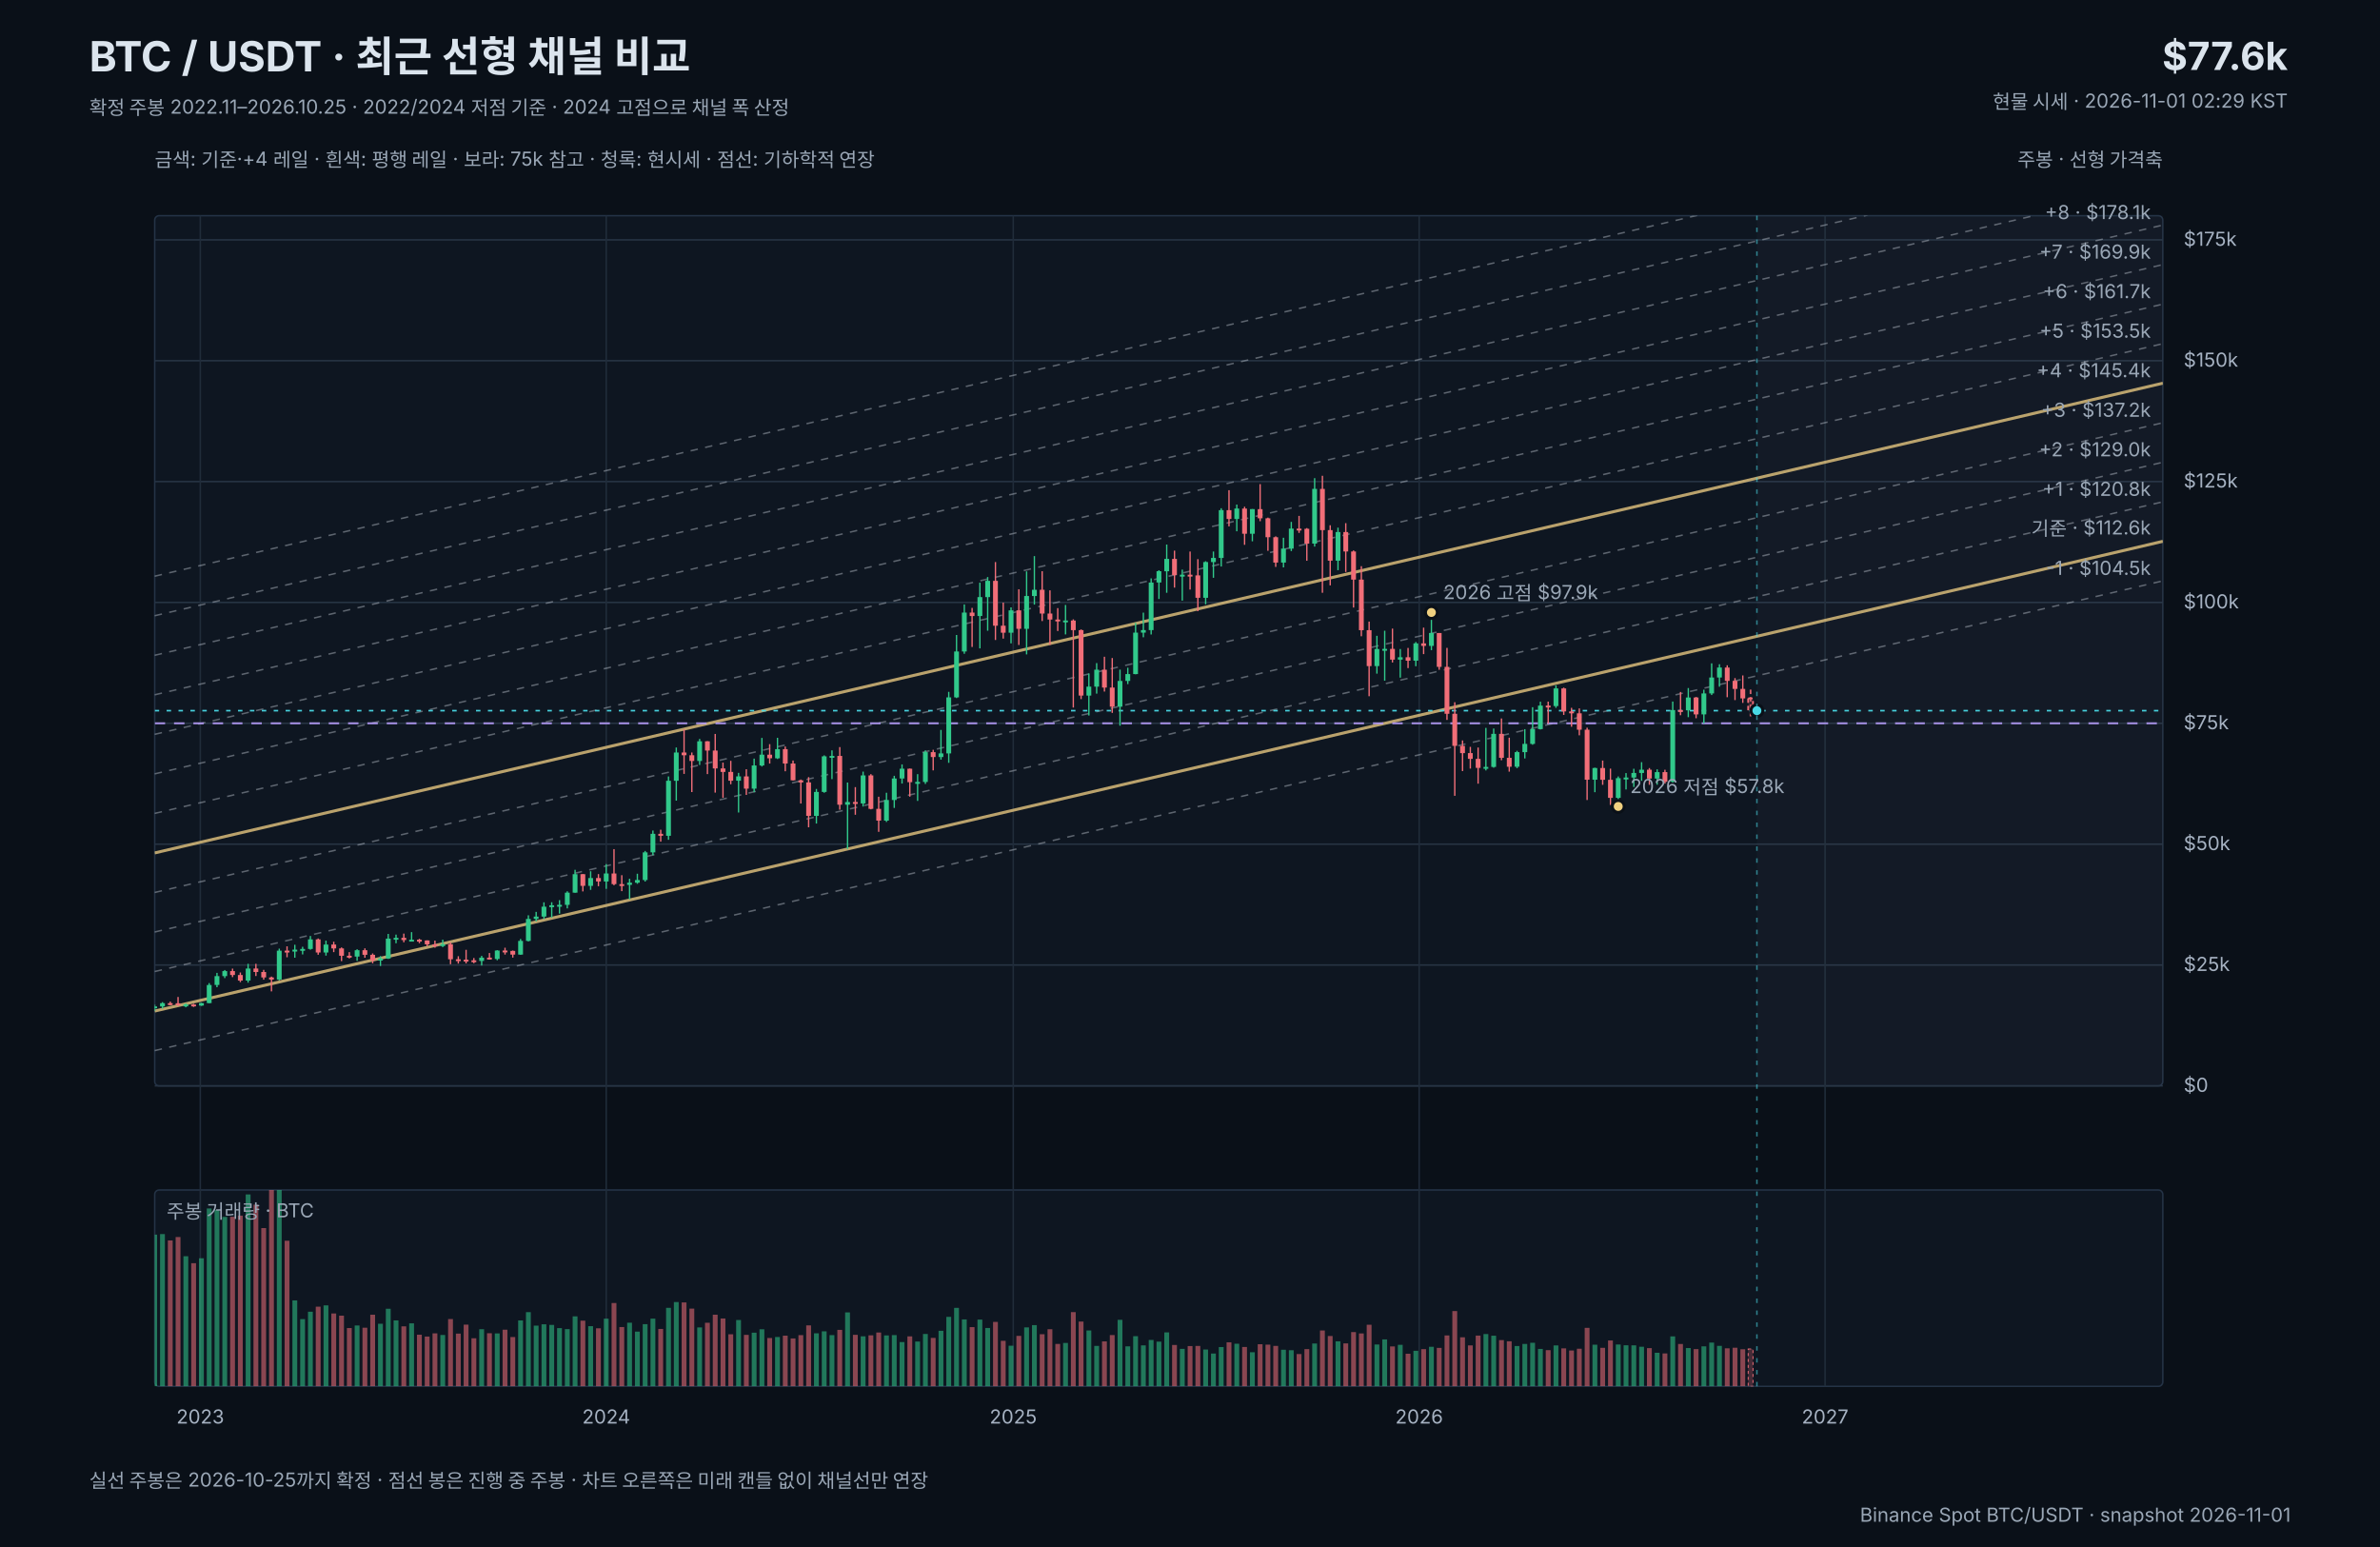
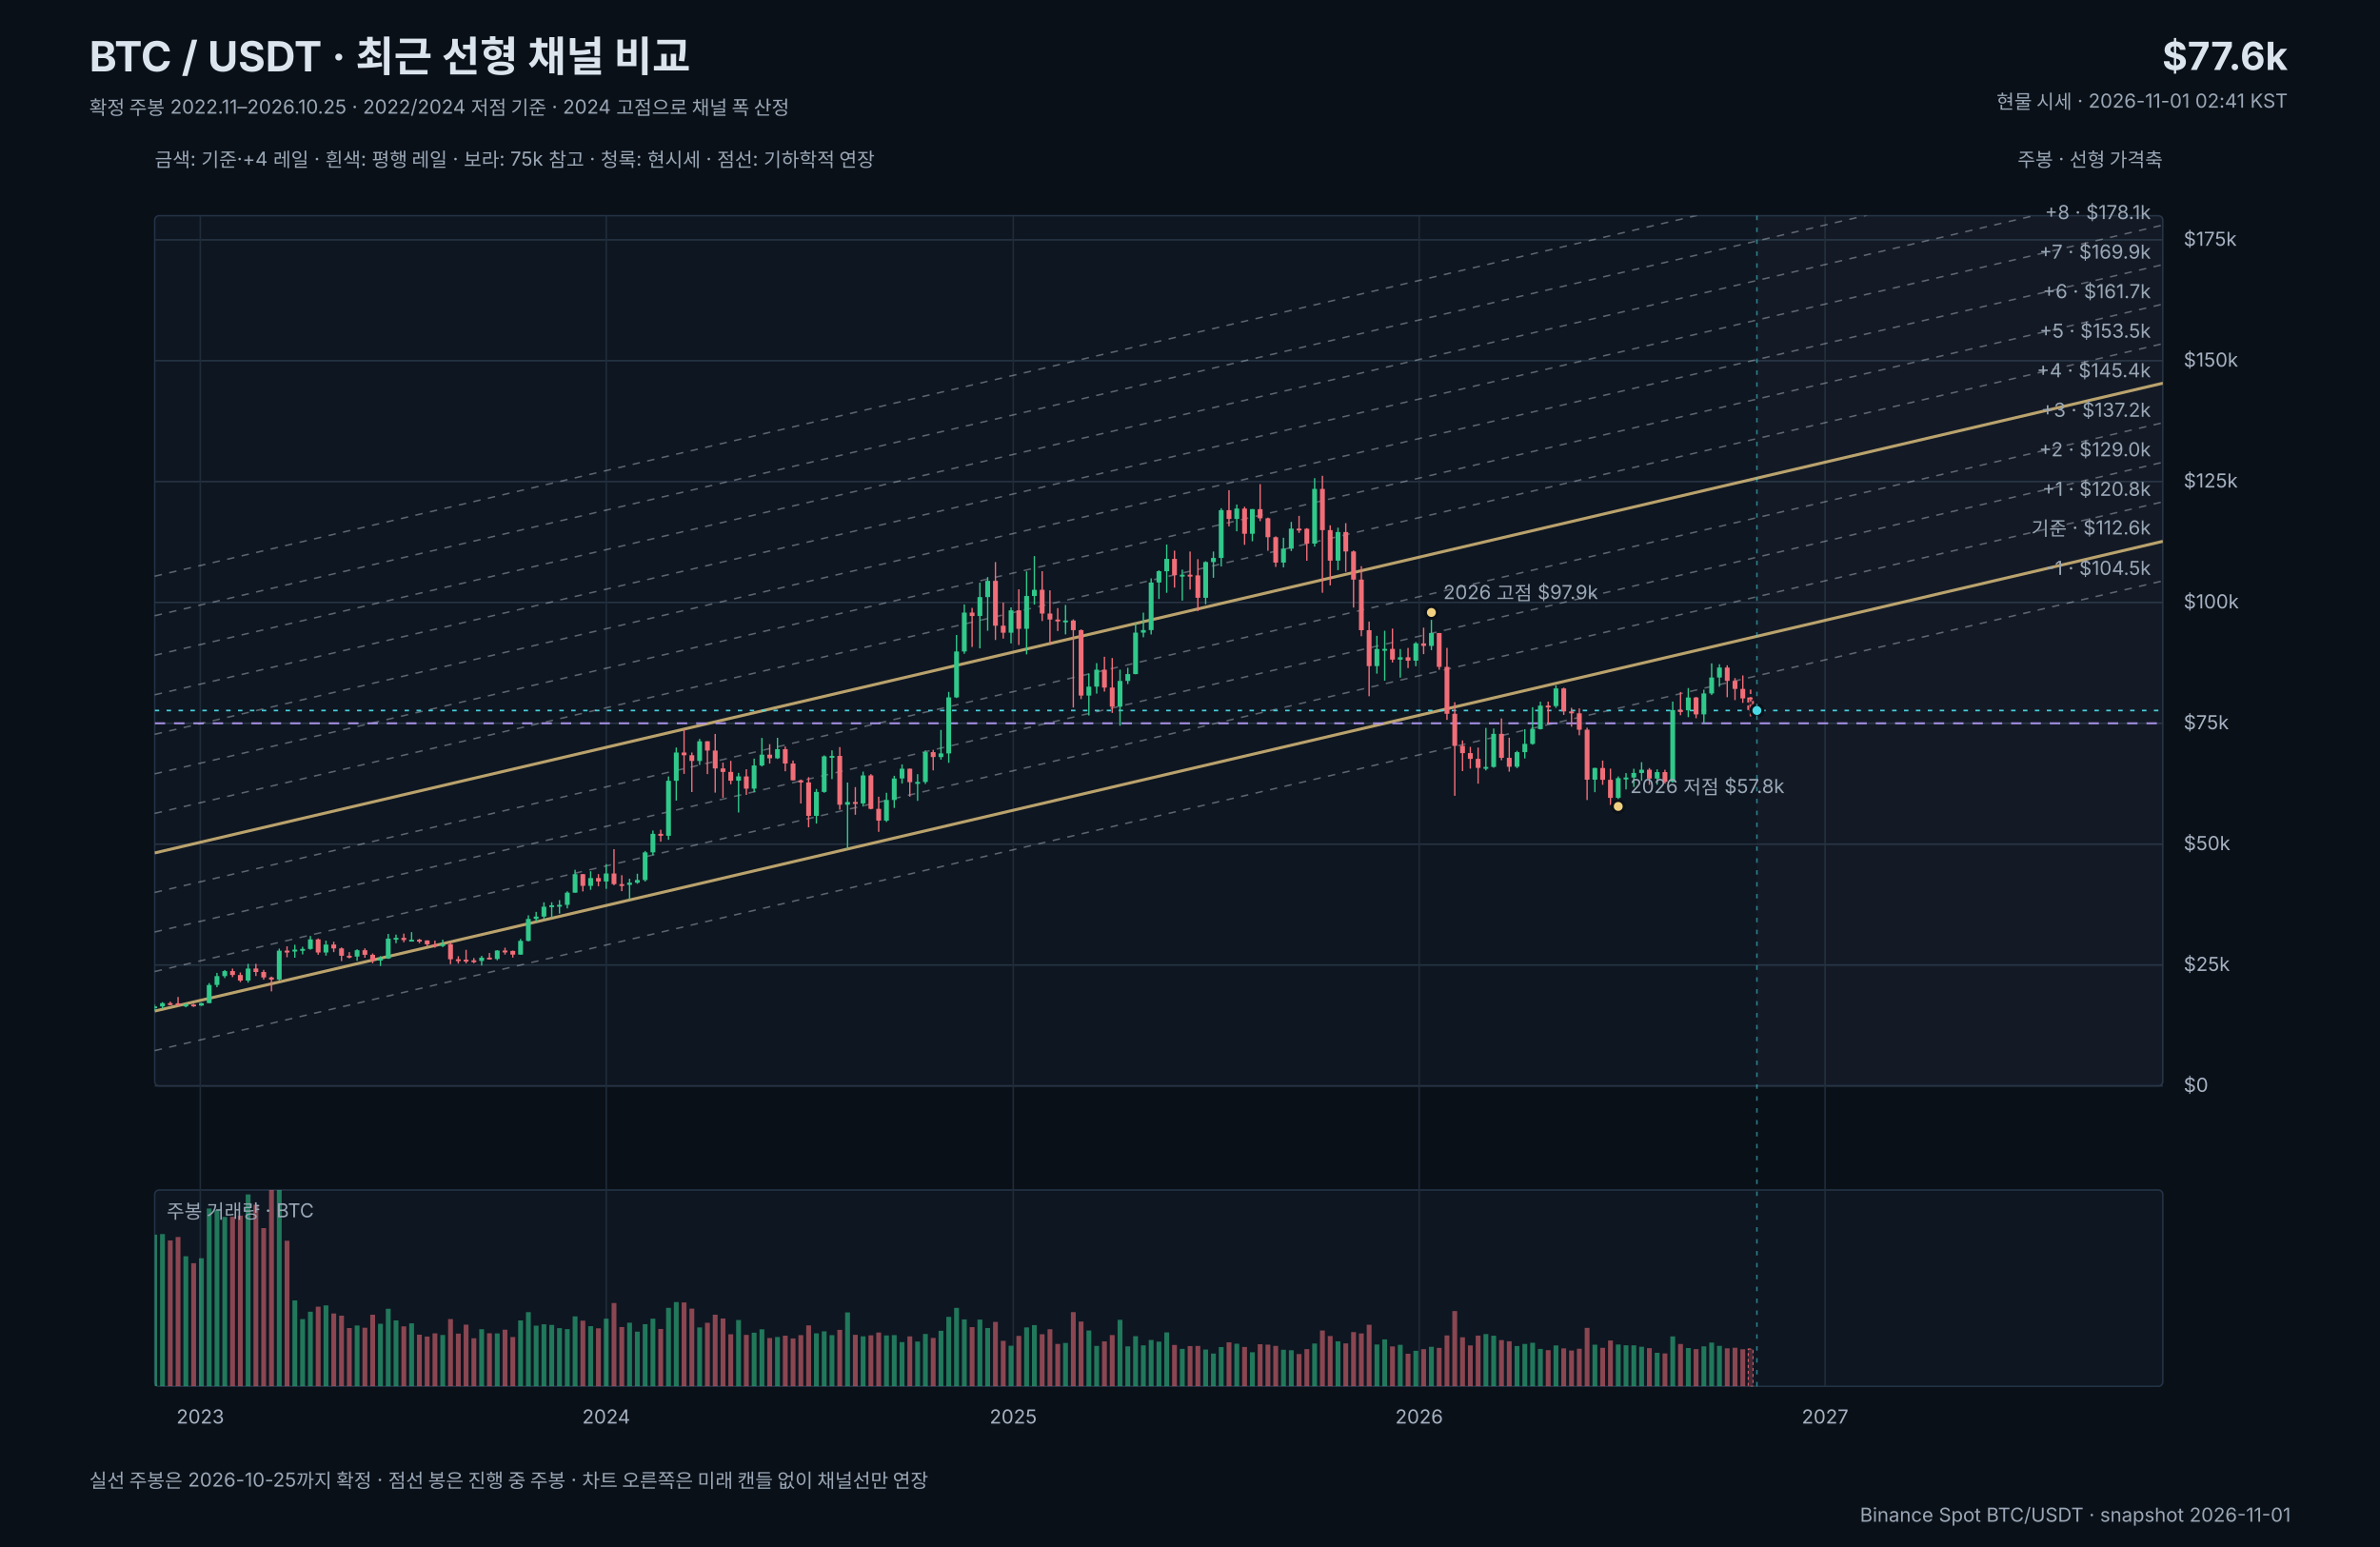
<svg xmlns="http://www.w3.org/2000/svg" width="1600" height="1040" viewBox="0 0 1600 1040">
  <rect width="1600" height="1040" fill="#0a1018" />
  <style>text{font-family:Inter,'Segoe UI','Noto Sans KR',sans-serif;fill:#dbe4ed}.small{font-size:13px;fill:#9aa7b6}.title{font-size:28px;font-weight:700}.axis{font-size:13px;fill:#a6b2c2}.badge{font-size:12px;font-weight:700}</style>
  <text x="60" y="48" class="title">BTC / USDT · 최근 선형 채널 비교</text>
  <text x="60" y="77" class="small">확정 주봉 2022.11–2026.10.25 · 2022/2024 저점 기준 · 2024 고점으로 채널 폭 산정</text>
  <text x="1538" y="47" text-anchor="end" font-size="26" font-weight="700" fill="#48d9e5">$77.6k</text>
-   <text x="1538" y="73" text-anchor="end" class="small">현물 시세 · 2026-11-01 02:29 KST</text>
+   <text x="1538" y="73" text-anchor="end" class="small">현물 시세 · 2026-11-01 02:41 KST</text>
  <text x="104" y="112" class="small">금색: 기준·+4 레일 · 흰색: 평행 레일 · 보라: 75k 참고 · 청록: 현시세 · 점선: 기하학적 연장</text>
  <text x="1454" y="112" text-anchor="end" class="small">주봉 · 선형 가격축</text>
  <rect x="104" y="145" width="1350" height="585" rx="3" fill="#0e1621" stroke="#243346" />
  <rect x="104" y="800" width="1350" height="132" rx="3" fill="#0e1621" stroke="#243346" />
  <defs>
    <clipPath id="priceClip">
      <rect x="104" y="145" width="1350" height="585" />
    </clipPath>
    <clipPath id="volumeClip">
      <rect x="104" y="800" width="1350" height="132" />
    </clipPath>
  </defs>
  <line x1="104" y1="730" x2="1454" y2="730" stroke="#273444" stroke-width="1" />
  <text x="1468" y="734" class="axis">$0</text>
  <line x1="104" y1="648.75" x2="1454" y2="648.75" stroke="#273444" stroke-width="1" />
  <text x="1468" y="652.75" class="axis">$25k</text>
  <line x1="104" y1="567.5" x2="1454" y2="567.5" stroke="#273444" stroke-width="1" />
  <text x="1468" y="571.5" class="axis">$50k</text>
  <line x1="104" y1="486.25" x2="1454" y2="486.25" stroke="#273444" stroke-width="1" />
  <text x="1468" y="490.25" class="axis">$75k</text>
  <line x1="104" y1="405" x2="1454" y2="405" stroke="#273444" stroke-width="1" />
  <text x="1468" y="409" class="axis">$100k</text>
  <line x1="104" y1="323.75" x2="1454" y2="323.75" stroke="#273444" stroke-width="1" />
  <text x="1468" y="327.75" class="axis">$125k</text>
  <line x1="104" y1="242.5" x2="1454" y2="242.5" stroke="#273444" stroke-width="1" />
  <text x="1468" y="246.5" class="axis">$150k</text>
  <line x1="104" y1="161.25" x2="1454" y2="161.25" stroke="#273444" stroke-width="1" />
  <text x="1468" y="165.25" class="axis">$175k</text>
  <line x1="134.653" y1="145" x2="134.653" y2="932" stroke="#202c3a" stroke-width="1" />
  <text x="134.653" y="957" text-anchor="middle" class="axis">2023</text>
  <line x1="407.541" y1="145" x2="407.541" y2="932" stroke="#202c3a" stroke-width="1" />
  <text x="407.541" y="957" text-anchor="middle" class="axis">2024</text>
  <line x1="681.177" y1="145" x2="681.177" y2="932" stroke="#202c3a" stroke-width="1" />
  <text x="681.177" y="957" text-anchor="middle" class="axis">2025</text>
  <line x1="954.065" y1="145" x2="954.065" y2="932" stroke="#202c3a" stroke-width="1" />
  <text x="954.065" y="957" text-anchor="middle" class="axis">2026</text>
  <line x1="1226.953" y1="145" x2="1226.953" y2="932" stroke="#202c3a" stroke-width="1" />
  <text x="1226.953" y="957" text-anchor="middle" class="axis">2027</text>
  <rect x="1181.112" y="145" width="272.888" height="585" fill="#9aa7b6" opacity=".035" clip-path="url(#priceClip)" />
  <g clip-path="url(#priceClip)">
    <line x1="104" y1="706.28" x2="1454" y2="390.494" stroke="#c8d0da" stroke-opacity=".42" stroke-width="1" stroke-dasharray="5 5" />
    <line x1="104" y1="679.703" x2="1454" y2="363.917" stroke="#dfc17c" stroke-opacity=".82" stroke-width="2" />
    <line x1="104" y1="653.126" x2="1454" y2="337.34" stroke="#c8d0da" stroke-opacity=".42" stroke-width="1" stroke-dasharray="5 5" />
    <line x1="104" y1="626.549" x2="1454" y2="310.763" stroke="#c8d0da" stroke-opacity=".42" stroke-width="1" stroke-dasharray="5 5" />
    <line x1="104" y1="599.972" x2="1454" y2="284.186" stroke="#c8d0da" stroke-opacity=".42" stroke-width="1" stroke-dasharray="5 5" />
    <line x1="104" y1="573.395" x2="1454" y2="257.609" stroke="#dfc17c" stroke-opacity=".82" stroke-width="2" />
    <line x1="104" y1="546.818" x2="1454" y2="231.032" stroke="#c8d0da" stroke-opacity=".42" stroke-width="1" stroke-dasharray="5 5" />
    <line x1="104" y1="520.241" x2="1454" y2="204.455" stroke="#c8d0da" stroke-opacity=".42" stroke-width="1" stroke-dasharray="5 5" />
    <line x1="104" y1="493.664" x2="1454" y2="177.878" stroke="#c8d0da" stroke-opacity=".42" stroke-width="1" stroke-dasharray="5 5" />
    <line x1="104" y1="467.087" x2="1454" y2="151.301" stroke="#c8d0da" stroke-opacity=".42" stroke-width="1" stroke-dasharray="5 5" />
    <line x1="104" y1="440.51" x2="1454" y2="124.724" stroke="#c8d0da" stroke-opacity=".42" stroke-width="1" stroke-dasharray="5 5" />
    <line x1="104" y1="413.933" x2="1454" y2="98.147" stroke="#c8d0da" stroke-opacity=".42" stroke-width="1" stroke-dasharray="5 5" />
    <line x1="104" y1="387.356" x2="1454" y2="71.57" stroke="#c8d0da" stroke-opacity=".42" stroke-width="1" stroke-dasharray="5 5" />
    <line x1="104" y1="486.25" x2="1454" y2="486.25" stroke="#b49af7" stroke-width="1.3" stroke-dasharray="7 6" opacity=".9" />
-     <line x1="104" y1="477.757" x2="1454" y2="477.757" stroke="#48d9e5" stroke-width="1.1" stroke-dasharray="3 5" opacity=".95" />
+     <line x1="104" y1="477.652" x2="1454" y2="477.652" stroke="#48d9e5" stroke-width="1.1" stroke-dasharray="3 5" opacity=".95" />
    <path d="M104.00 675.36V679.70M109.23 673.70V678.02M124.93 674.55V677.17M135.40 674.17V676.22M140.63 660.91V674.41M145.87 654.04V663.68M151.10 652.13V657.52M166.80 647.94V660.61M187.74 637.73V659.10M198.20 635.15V643.85M203.44 636.48V641.60M208.67 629.25V638.45M219.14 632.38V642.44M240.07 638.15V645.92M255.77 642.77V649.40M261.00 627.85V644.67M266.24 628.33V634.13M276.70 626.64V632.83M297.64 631.71V636.72M323.81 642.61V649.07M334.27 638.79V645.53M349.97 631.27V641.88M355.21 615.34V632.88M360.44 613.05V619.42M365.67 606.59V617.80M370.91 606.57V616.90M376.14 605.15V614.20M381.37 599.19V610.70M386.61 584.73V600.09M397.07 585.71V598.24M407.54 580.89V597.56M423.24 590.76V604.70M428.48 587.38V594.13M433.71 572.07V592.66M438.94 558.35V574.94M449.41 522.00V564.57M454.64 502.53V538.23M470.34 496.75V514.25M496.51 519.61V546.20M506.98 509.98V532.57M512.21 496.07V515.30M522.68 496.01V510.26M548.84 530.38V553.65M554.08 507.81V532.95M559.31 504.45V523.77M569.78 526.08V570.75M580.25 518.75V542.19M595.95 532.97V552.58M601.18 521.57V543.15M606.41 513.88V526.75M616.88 520.45V538.43M622.11 504.45V527.01M632.58 490.73V510.69M637.81 465.13V512.79M643.05 426.89V469.30M648.28 406.34V439.53M658.75 391.71V435.88M663.98 387.94V424.01M679.68 408.33V432.53M690.15 384.13V439.92M695.38 373.84V406.46M716.32 406.71V426.49M732.02 452.74V481.03M737.25 445.78V466.31M752.95 450.17V487.85M758.18 448.89V459.89M763.42 418.79V453.28M768.65 411.84V428.40M773.88 388.80V426.52M779.12 383.36V402.67M784.35 366.06V398.50M794.82 382.92V403.79M810.52 377.28V406.26M815.75 370.78V388.42M820.99 341.66V380.85M831.45 339.19V357.15M841.92 342.24V363.89M862.85 361.50V381.42M868.09 350.84V370.48M883.79 321.45V367.43M899.49 354.73V383.33M925.65 427.45V452.87M930.89 424.01V457.58M941.36 436.31V455.54M951.82 431.62V447.88M962.29 411.75V437.08M998.92 489.34V517.91M1004.16 489.78V516.08M1019.86 504.74V516.44M1025.09 490.18V509.87M1030.32 475.42V500.66M1035.56 471.71V490.40M1046.02 460.74V475.84M1072.19 516.15V532.55M1087.89 522.00V542.15M1093.13 519.72V530.75M1098.36 516.80V529.07M1103.59 512.39V524.92M1114.06 517.21V527.52M1124.53 471.63V526.06M1134.99 462.53V482.14M1145.46 463.66V486.35M1150.69 445.96V467.24M1155.93 446.54V461.67" fill="none" stroke="#31c98b" stroke-width=".9" />
    <path d="M114.47 673.37V675.79M119.70 670.24V676.29M130.17 674.84V676.92M156.33 651.17V656.88M161.57 653.78V660.28M172.04 647.94V656.15M177.27 652.00V658.59M182.50 656.54V666.47M192.97 636.18V643.54M213.90 630.92V641.84M224.37 633.09V640.08M229.60 636.95V646.11M234.84 640.09V644.33M245.30 637.55V643.86M250.54 640.98V647.61M271.47 627.63V633.47M281.94 631.14V634.09M287.17 632.18V636.20M292.40 632.35V637.10M302.87 633.49V648.21M308.11 642.84V647.78M313.34 638.54V647.67M318.57 644.05V647.54M329.04 640.68V645.10M339.51 637.12V641.73M344.74 639.04V643.75M391.84 587.64V599.28M402.31 587.64V595.77M412.77 570.85V595.13M418.01 588.37V599.09M444.18 557.80V565.81M459.88 490.22V520.27M465.11 505.89V532.48M475.58 498.31V520.40M480.81 493.41V532.85M486.04 512.68V536.30M491.28 511.49V527.23M501.74 517.13V534.39M517.44 500.27V513.32M527.91 501.86V518.50M533.14 511.28V524.67M538.38 524.05V540.19M543.61 522.45V556.17M564.55 502.24V544.35M575.01 529.15V547.74M585.48 520.44V544.10M590.71 535.62V559.21M611.65 516.74V535.56M627.35 504.06V517.90M653.51 408.67V434.93M669.21 377.85V430.24M674.45 405.12V429.31M684.92 396.15V433.59M700.62 384.01V417.51M705.85 396.87V433.50M711.08 408.82V424.21M721.55 416.38V475.66M726.78 423.15V470.00M742.48 441.51V464.91M747.72 442.38V479.25M789.58 370.17V395.03M800.05 370.78V396.34M805.29 375.90V410.85M826.22 329.54V353.86M836.69 340.65V366.26M847.15 325.46V350.39M852.39 347.98V370.29M857.62 360.58V381.11M873.32 346.82V358.25M878.55 355.02V376.98M889.02 319.85V398.50M894.25 353.12V393.53M904.72 351.70V384.51M909.95 370.06V408.43M915.19 380.63V427.73M920.42 417.86V468.05M936.12 422.59V445.37M946.59 435.59V449.13M957.06 421.94V439.74M967.52 425.56V450.26M972.76 435.55V483.97M977.99 472.08V535.00M983.22 497.78V518.37M988.46 502.09V516.70M993.69 502.54V526.84M1009.39 483.00V511.08M1014.62 495.92V518.75M1040.79 471.67V486.45M1051.26 462.26V480.61M1056.49 475.85V488.56M1061.73 476.24V494.33M1066.96 489.20V537.82M1077.43 511.30V527.62M1082.66 516.73V541.13M1108.83 516.33V527.61M1119.29 517.48V526.76M1129.76 465.19V480.82M1140.23 468.56V482.85M1161.16 447.25V468.72M1166.39 455.86V470.65M1171.63 454.08V472.53" fill="none" stroke="#f16e78" stroke-width=".9" />
    <path d="M102.38 676.61h3.24v1.25h-3.24ZM107.61 674.41h3.24v2.20h-3.24ZM123.31 675.30h3.24v1.25h-3.24ZM133.78 674.33h3.24v1.66h-3.24ZM139.01 662.17h3.24v12.17h-3.24ZM144.25 656.20h3.24v5.96h-3.24ZM149.48 652.84h3.24v3.37h-3.24ZM165.18 651.12h3.24v8.09h-3.24ZM186.11 639.09h3.24v19.42h-3.24ZM196.58 638.44h3.24v1.25h-3.24ZM201.81 637.95h3.24v1.25h-3.24ZM207.05 631.51h3.24v6.44h-3.24ZM217.51 634.99h3.24v5.34h-3.24ZM238.45 638.79h3.24v4.28h-3.24ZM254.15 644.40h3.24v1.35h-3.24ZM259.38 631.00h3.24v13.40h-3.24ZM264.62 630.49h3.24v1.25h-3.24ZM275.08 631.75h3.24v1.25h-3.24ZM296.02 634.76h3.24v1.25h-3.24ZM322.18 643.79h3.24v2.23h-3.24ZM332.65 639.02h3.24v5.67h-3.24ZM348.35 632.52h3.24v9.22h-3.24ZM353.58 617.79h3.24v14.73h-3.24ZM358.82 616.21h3.24v1.58h-3.24ZM364.05 609.54h3.24v6.67h-3.24ZM369.28 608.58h3.24v1.25h-3.24ZM374.52 608.30h3.24v1.25h-3.24ZM379.75 600.09h3.24v8.21h-3.24ZM384.99 587.68h3.24v12.41h-3.24ZM395.45 590.28h3.24v5.25h-3.24ZM405.92 587.23h3.24v5.35h-3.24ZM421.62 593.40h3.24v1.46h-3.24ZM426.85 591.61h3.24v1.79h-3.24ZM432.09 573.03h3.24v18.58h-3.24ZM437.32 560.55h3.24v12.47h-3.24ZM447.79 524.88h3.24v37.00h-3.24ZM453.02 505.89h3.24v18.99h-3.24ZM468.72 498.34h3.24v13.23h-3.24ZM494.89 521.96h3.24v2.90h-3.24ZM505.35 514.61h3.24v15.57h-3.24ZM510.59 507.35h3.24v7.26h-3.24ZM521.06 503.64h3.24v6.12h-3.24ZM547.22 532.41h3.24v16.06h-3.24ZM552.46 508.46h3.24v23.94h-3.24ZM557.69 508.19h3.24v1.25h-3.24ZM568.16 539.18h3.24v1.79h-3.24ZM578.62 521.29h3.24v18.83h-3.24ZM594.32 537.82h3.24v13.85h-3.24ZM599.56 523.37h3.24v14.45h-3.24ZM604.79 516.79h3.24v6.58h-3.24ZM615.26 525.67h3.24v1.25h-3.24ZM620.49 505.65h3.24v20.03h-3.24ZM630.96 506.48h3.24v2.45h-3.24ZM636.19 468.80h3.24v37.68h-3.24ZM641.43 437.97h3.24v30.83h-3.24ZM646.66 411.82h3.24v26.14h-3.24ZM657.13 401.39h3.24v12.75h-3.24ZM662.36 390.49h3.24v10.90h-3.24ZM678.06 410.32h3.24v15.03h-3.24ZM688.53 400.67h3.24v22.06h-3.24ZM693.76 396.49h3.24v4.19h-3.24ZM714.69 417.16h3.24v1.25h-3.24ZM730.39 461.63h3.24v5.98h-3.24ZM735.63 450.23h3.24v11.40h-3.24ZM751.33 457.78h3.24v17.32h-3.24ZM756.56 453.17h3.24v4.61h-3.24ZM761.79 425.31h3.24v27.85h-3.24ZM767.03 423.60h3.24v1.72h-3.24ZM772.26 391.62h3.24v31.98h-3.24ZM777.50 384.02h3.24v7.59h-3.24ZM782.73 375.74h3.24v8.29h-3.24ZM793.20 386.36h3.24v1.25h-3.24ZM808.90 377.84h3.24v24.03h-3.24ZM814.13 375.09h3.24v2.75h-3.24ZM819.36 342.97h3.24v32.12h-3.24ZM829.83 341.90h3.24v6.99h-3.24ZM840.30 342.29h3.24v16.53h-3.24ZM861.23 368.80h3.24v9.40h-3.24ZM866.46 355.38h3.24v13.42h-3.24ZM882.16 328.68h3.24v36.78h-3.24ZM897.87 357.68h3.24v19.23h-3.24ZM924.03 436.33h3.24v11.47h-3.24ZM929.27 436.22h3.24v1.25h-3.24ZM939.73 441.86h3.24v1.58h-3.24ZM950.20 432.53h3.24v11.63h-3.24ZM960.67 425.56h3.24v8.64h-3.24ZM997.30 515.59h3.24v1.25h-3.24ZM1002.53 493.35h3.24v22.24h-3.24ZM1018.23 505.64h3.24v9.83h-3.24ZM1023.47 500.09h3.24v5.55h-3.24ZM1028.70 490.14h3.24v9.95h-3.24ZM1033.94 474.36h3.24v15.78h-3.24ZM1044.40 462.82h3.24v11.83h-3.24ZM1070.57 516.32h3.24v7.85h-3.24ZM1086.27 523.14h3.24v13.24h-3.24ZM1091.50 522.72h3.24v1.25h-3.24ZM1096.74 519.65h3.24v3.06h-3.24ZM1101.97 517.45h3.24v2.20h-3.24ZM1112.44 519.07h3.24v4.33h-3.24ZM1122.90 477.36h3.24v48.21h-3.24ZM1133.37 468.89h3.24v8.64h-3.24ZM1143.84 466.17h3.24v14.09h-3.24ZM1149.07 455.47h3.24v10.71h-3.24ZM1154.31 448.78h3.24v6.69h-3.24Z" fill="#31c98b" />
    <path d="M112.84 674.40h3.24v1.25h-3.24ZM118.08 674.47h3.24v1.25h-3.24ZM128.54 675.30h3.24v1.25h-3.24ZM154.71 652.83h3.24v2.63h-3.24ZM159.95 655.47h3.24v3.74h-3.24ZM170.41 651.11h3.24v2.33h-3.24ZM175.65 653.45h3.24v3.65h-3.24ZM180.88 657.10h3.24v1.41h-3.24ZM191.35 639.09h3.24v1.25h-3.24ZM212.28 631.51h3.24v8.82h-3.24ZM222.75 634.99h3.24v2.61h-3.24ZM227.98 637.60h3.24v4.92h-3.24ZM233.21 642.52h3.24v1.25h-3.24ZM243.68 638.79h3.24v3.09h-3.24ZM248.91 641.88h3.24v3.87h-3.24ZM269.85 630.49h3.24v1.48h-3.24ZM280.32 631.75h3.24v1.25h-3.24ZM285.55 632.23h3.24v2.61h-3.24ZM290.78 634.84h3.24v1.25h-3.24ZM301.25 634.76h3.24v10.12h-3.24ZM306.48 644.88h3.24v1.25h-3.24ZM311.72 645.17h3.24v1.25h-3.24ZM316.95 645.59h3.24v1.25h-3.24ZM327.42 643.79h3.24v1.25h-3.24ZM337.88 639.02h3.24v1.25h-3.24ZM343.12 639.27h3.24v2.48h-3.24ZM390.22 587.68h3.24v7.85h-3.24ZM400.69 590.28h3.24v2.30h-3.24ZM411.15 587.23h3.24v7.14h-3.24ZM416.39 594.37h3.24v1.25h-3.24ZM442.55 560.55h3.24v1.33h-3.24ZM458.25 505.89h3.24v1.83h-3.24ZM463.49 507.72h3.24v3.85h-3.24ZM473.95 498.34h3.24v6.24h-3.24ZM479.19 504.58h3.24v12.02h-3.24ZM484.42 516.60h3.24v2.34h-3.24ZM489.65 518.94h3.24v5.92h-3.24ZM500.12 521.96h3.24v8.22h-3.24ZM515.82 507.35h3.24v2.41h-3.24ZM526.29 503.64h3.24v9.66h-3.24ZM531.52 513.30h3.24v11.27h-3.24ZM536.76 524.57h3.24v1.42h-3.24ZM541.99 525.99h3.24v22.47h-3.24ZM562.92 508.19h3.24v32.79h-3.24ZM573.39 539.18h3.24v1.25h-3.24ZM583.86 521.29h3.24v22.48h-3.24ZM589.09 543.77h3.24v7.90h-3.24ZM610.02 516.79h3.24v9.04h-3.24ZM625.72 505.65h3.24v3.28h-3.24ZM651.89 411.82h3.24v2.32h-3.24ZM667.59 390.49h3.24v30.15h-3.24ZM672.83 420.64h3.24v4.71h-3.24ZM683.29 410.32h3.24v12.41h-3.24ZM698.99 396.48h3.24v15.99h-3.24ZM704.23 412.47h3.24v4.02h-3.24ZM709.46 416.50h3.24v1.25h-3.24ZM719.93 417.16h3.24v6.46h-3.24ZM725.16 423.62h3.24v43.99h-3.24ZM740.86 450.23h3.24v12.00h-3.24ZM746.09 462.23h3.24v12.87h-3.24ZM787.96 375.74h3.24v10.92h-3.24ZM798.43 386.36h3.24v1.25h-3.24ZM803.66 386.82h3.24v15.05h-3.24ZM824.60 342.97h3.24v5.92h-3.24ZM835.06 341.90h3.24v16.92h-3.24ZM845.53 342.29h3.24v6.14h-3.24ZM850.76 348.43h3.24v12.71h-3.24ZM856.00 361.15h3.24v17.05h-3.24ZM871.70 355.38h3.24v1.25h-3.24ZM876.93 355.50h3.24v9.97h-3.24ZM887.40 328.68h3.24v27.70h-3.24ZM892.63 356.38h3.24v20.53h-3.24ZM903.10 357.68h3.24v13.06h-3.24ZM908.33 370.74h3.24v18.91h-3.24ZM913.57 389.65h3.24v34.00h-3.24ZM918.80 423.65h3.24v24.15h-3.24ZM934.50 436.22h3.24v7.23h-3.24ZM944.97 441.86h3.24v2.30h-3.24ZM955.43 432.53h3.24v1.68h-3.24ZM965.90 425.56h3.24v22.76h-3.24ZM971.13 448.32h3.24v31.53h-3.24ZM976.37 479.85h3.24v21.57h-3.24ZM981.60 501.43h3.24v4.87h-3.24ZM986.83 506.29h3.24v3.86h-3.24ZM992.07 510.16h3.24v6.07h-3.24ZM1007.77 493.35h3.24v16.11h-3.24ZM1013.00 509.46h3.24v6.01h-3.24ZM1039.17 474.36h3.24v1.25h-3.24ZM1049.64 462.82h3.24v15.45h-3.24ZM1054.87 478.26h3.24v1.28h-3.24ZM1060.10 479.54h3.24v11.02h-3.24ZM1065.34 490.56h3.24v33.61h-3.24ZM1075.80 516.32h3.24v7.91h-3.24ZM1081.04 524.24h3.24v12.14h-3.24ZM1107.20 517.45h3.24v5.95h-3.24ZM1117.67 519.07h3.24v6.51h-3.24ZM1128.14 477.36h3.24v1.25h-3.24ZM1138.60 468.89h3.24v11.37h-3.24ZM1159.54 448.78h3.24v8.96h-3.24ZM1164.77 457.74h3.24v5.39h-3.24ZM1170.01 463.12h3.24v6.38h-3.24Z" fill="#f16e78" />
    <line x1="1176.861" y1="463.594" x2="1176.861" y2="481.941" stroke="#f16e78" stroke-width="1.2" stroke-dasharray="3 2" opacity=".85" />
-     <rect x="1175.239" y="469.499" width="3.245" height="8.258" fill="#f16e78" fill-opacity=".18" stroke="#f16e78" stroke-width="1.2" stroke-dasharray="3 2" />
-     <circle cx="1181.112" cy="477.757" r="4" fill="#48d9e5" stroke="#0a1018" stroke-width="2" />
+     <rect x="1175.239" y="469.499" width="3.245" height="8.152" fill="#f16e78" fill-opacity=".18" stroke="#f16e78" stroke-width="1.2" stroke-dasharray="3 2" />
+     <circle cx="1181.112" cy="477.652" r="4" fill="#48d9e5" stroke="#0a1018" stroke-width="2" />
    <circle cx="962.289" cy="411.745" r="4" fill="#f0d080" stroke="#0a1018" stroke-width="2" />
    <text x="970.289" y="402.745" class="small" fill="#f0d080">2026 고점 $97.9k</text>
    <circle cx="1087.892" cy="542.149" r="4" fill="#f0d080" stroke="#0a1018" stroke-width="2" />
    <text x="1095.892" y="533.149" class="small" fill="#f0d080">2026 저점 $57.8k</text>
  </g>
  <g clip-path="url(#volumeClip)">
    <rect x="102.378" y="830" width="3.245" height="102" fill="#31c98b" opacity=".55" />
    <rect x="107.611" y="829.637" width="3.245" height="102.363" fill="#31c98b" opacity=".55" />
    <rect x="112.845" y="833.906" width="3.245" height="98.094" fill="#f16e78" opacity=".55" />
    <rect x="118.078" y="831.619" width="3.245" height="100.381" fill="#f16e78" opacity=".55" />
    <rect x="123.312" y="844.528" width="3.245" height="87.472" fill="#31c98b" opacity=".55" />
    <rect x="128.545" y="849.2" width="3.245" height="82.8" fill="#f16e78" opacity=".55" />
    <rect x="133.778" y="845.898" width="3.245" height="86.102" fill="#31c98b" opacity=".55" />
    <rect x="139.012" y="812.422" width="3.245" height="119.578" fill="#31c98b" opacity=".55" />
    <rect x="144.245" y="813.446" width="3.245" height="118.554" fill="#31c98b" opacity=".55" />
    <rect x="149.479" y="818.106" width="3.245" height="113.894" fill="#31c98b" opacity=".55" />
    <rect x="154.712" y="818" width="3.245" height="114" fill="#f16e78" opacity=".55" />
    <rect x="159.946" y="817.231" width="3.245" height="114.769" fill="#f16e78" opacity=".55" />
    <rect x="165.179" y="802.982" width="3.245" height="129.018" fill="#31c98b" opacity=".55" />
    <rect x="170.413" y="809.871" width="3.245" height="122.129" fill="#f16e78" opacity=".55" />
    <rect x="175.646" y="825.604" width="3.245" height="106.396" fill="#f16e78" opacity=".55" />
    <rect x="180.88" y="797.394" width="3.245" height="134.606" fill="#f16e78" opacity=".55" />
    <rect x="186.113" y="773.365" width="3.245" height="158.635" fill="#31c98b" opacity=".55" />
    <rect x="191.347" y="834.109" width="3.245" height="97.891" fill="#f16e78" opacity=".55" />
    <rect x="196.58" y="874.228" width="3.245" height="57.772" fill="#31c98b" opacity=".55" />
    <rect x="201.814" y="886.801" width="3.245" height="45.199" fill="#31c98b" opacity=".55" />
    <rect x="207.047" y="881.836" width="3.245" height="50.164" fill="#31c98b" opacity=".55" />
    <rect x="212.28" y="878.44" width="3.245" height="53.56" fill="#f16e78" opacity=".55" />
    <rect x="217.514" y="877.565" width="3.245" height="54.435" fill="#31c98b" opacity=".55" />
    <rect x="222.747" y="883.009" width="3.245" height="48.991" fill="#f16e78" opacity=".55" />
    <rect x="227.981" y="884.484" width="3.245" height="47.516" fill="#f16e78" opacity=".55" />
    <rect x="233.214" y="892.814" width="3.245" height="39.186" fill="#f16e78" opacity=".55" />
    <rect x="238.448" y="891.095" width="3.245" height="40.905" fill="#31c98b" opacity=".55" />
    <rect x="243.681" y="892.584" width="3.245" height="39.416" fill="#f16e78" opacity=".55" />
    <rect x="248.915" y="883.855" width="3.245" height="48.145" fill="#f16e78" opacity=".55" />
    <rect x="254.148" y="889.92" width="3.245" height="42.08" fill="#31c98b" opacity=".55" />
    <rect x="259.382" y="879.842" width="3.245" height="52.158" fill="#31c98b" opacity=".55" />
    <rect x="264.615" y="887.668" width="3.245" height="44.332" fill="#31c98b" opacity=".55" />
    <rect x="269.849" y="891.669" width="3.245" height="40.331" fill="#f16e78" opacity=".55" />
    <rect x="275.082" y="889.639" width="3.245" height="42.361" fill="#31c98b" opacity=".55" />
    <rect x="280.316" y="897.276" width="3.245" height="34.724" fill="#f16e78" opacity=".55" />
    <rect x="285.549" y="898.523" width="3.245" height="33.477" fill="#f16e78" opacity=".55" />
    <rect x="290.783" y="896.381" width="3.245" height="35.619" fill="#f16e78" opacity=".55" />
    <rect x="296.016" y="897.475" width="3.245" height="34.525" fill="#31c98b" opacity=".55" />
    <rect x="301.249" y="886.75" width="3.245" height="45.25" fill="#f16e78" opacity=".55" />
    <rect x="306.483" y="896.545" width="3.245" height="35.455" fill="#f16e78" opacity=".55" />
    <rect x="311.716" y="890.518" width="3.245" height="41.482" fill="#f16e78" opacity=".55" />
    <rect x="316.95" y="899.676" width="3.245" height="32.324" fill="#f16e78" opacity=".55" />
    <rect x="322.183" y="893.6" width="3.245" height="38.4" fill="#31c98b" opacity=".55" />
    <rect x="327.417" y="896.301" width="3.245" height="35.699" fill="#f16e78" opacity=".55" />
    <rect x="332.65" y="896.421" width="3.245" height="35.579" fill="#31c98b" opacity=".55" />
    <rect x="337.884" y="893.925" width="3.245" height="38.075" fill="#f16e78" opacity=".55" />
    <rect x="343.117" y="898.849" width="3.245" height="33.151" fill="#f16e78" opacity=".55" />
    <rect x="348.351" y="887.684" width="3.245" height="44.316" fill="#31c98b" opacity=".55" />
    <rect x="353.584" y="882.12" width="3.245" height="49.88" fill="#31c98b" opacity=".55" />
    <rect x="358.818" y="891.192" width="3.245" height="40.808" fill="#31c98b" opacity=".55" />
    <rect x="364.051" y="890.288" width="3.245" height="41.712" fill="#31c98b" opacity=".55" />
    <rect x="369.285" y="890.695" width="3.245" height="41.305" fill="#31c98b" opacity=".55" />
    <rect x="374.518" y="892.857" width="3.245" height="39.143" fill="#31c98b" opacity=".55" />
    <rect x="379.752" y="893.526" width="3.245" height="38.474" fill="#31c98b" opacity=".55" />
    <rect x="384.985" y="884.955" width="3.245" height="47.045" fill="#31c98b" opacity=".55" />
    <rect x="390.218" y="887.843" width="3.245" height="44.157" fill="#f16e78" opacity=".55" />
    <rect x="395.452" y="891.552" width="3.245" height="40.448" fill="#31c98b" opacity=".55" />
    <rect x="400.685" y="892.979" width="3.245" height="39.021" fill="#f16e78" opacity=".55" />
    <rect x="405.919" y="886.51" width="3.245" height="45.49" fill="#31c98b" opacity=".55" />
    <rect x="411.152" y="875.984" width="3.245" height="56.016" fill="#f16e78" opacity=".55" />
    <rect x="416.386" y="892.132" width="3.245" height="39.868" fill="#f16e78" opacity=".55" />
    <rect x="421.619" y="889.22" width="3.245" height="42.78" fill="#31c98b" opacity=".55" />
    <rect x="426.853" y="895.214" width="3.245" height="36.786" fill="#31c98b" opacity=".55" />
    <rect x="432.086" y="890.194" width="3.245" height="41.806" fill="#31c98b" opacity=".55" />
    <rect x="437.32" y="886.483" width="3.245" height="45.517" fill="#31c98b" opacity=".55" />
    <rect x="442.553" y="893.417" width="3.245" height="38.583" fill="#f16e78" opacity=".55" />
    <rect x="447.787" y="879.225" width="3.245" height="52.775" fill="#31c98b" opacity=".55" />
    <rect x="453.02" y="875.33" width="3.245" height="56.67" fill="#31c98b" opacity=".55" />
    <rect x="458.254" y="875.587" width="3.245" height="56.413" fill="#f16e78" opacity=".55" />
    <rect x="463.487" y="879.742" width="3.245" height="52.258" fill="#f16e78" opacity=".55" />
    <rect x="468.721" y="892.39" width="3.245" height="39.61" fill="#31c98b" opacity=".55" />
    <rect x="473.954" y="889.249" width="3.245" height="42.751" fill="#f16e78" opacity=".55" />
    <rect x="479.187" y="883.84" width="3.245" height="48.16" fill="#f16e78" opacity=".55" />
    <rect x="484.421" y="886.38" width="3.245" height="45.62" fill="#f16e78" opacity=".55" />
    <rect x="489.654" y="896.991" width="3.245" height="35.009" fill="#f16e78" opacity=".55" />
    <rect x="494.888" y="887.407" width="3.245" height="44.593" fill="#31c98b" opacity=".55" />
    <rect x="500.121" y="897.392" width="3.245" height="34.608" fill="#f16e78" opacity=".55" />
    <rect x="505.355" y="895.927" width="3.245" height="36.073" fill="#31c98b" opacity=".55" />
    <rect x="510.588" y="893.647" width="3.245" height="38.353" fill="#31c98b" opacity=".55" />
    <rect x="515.822" y="899.514" width="3.245" height="32.486" fill="#f16e78" opacity=".55" />
    <rect x="521.055" y="898.832" width="3.245" height="33.168" fill="#31c98b" opacity=".55" />
    <rect x="526.289" y="897.94" width="3.245" height="34.06" fill="#f16e78" opacity=".55" />
    <rect x="531.522" y="899.798" width="3.245" height="32.202" fill="#f16e78" opacity=".55" />
    <rect x="536.756" y="897.573" width="3.245" height="34.427" fill="#f16e78" opacity=".55" />
    <rect x="541.989" y="891.021" width="3.245" height="40.979" fill="#f16e78" opacity=".55" />
    <rect x="547.223" y="896.347" width="3.245" height="35.653" fill="#31c98b" opacity=".55" />
    <rect x="552.456" y="895.019" width="3.245" height="36.981" fill="#31c98b" opacity=".55" />
    <rect x="557.69" y="897.568" width="3.245" height="34.432" fill="#31c98b" opacity=".55" />
    <rect x="562.923" y="894.037" width="3.245" height="37.963" fill="#f16e78" opacity=".55" />
    <rect x="568.156" y="882.293" width="3.245" height="49.707" fill="#31c98b" opacity=".55" />
    <rect x="573.39" y="897.369" width="3.245" height="34.631" fill="#f16e78" opacity=".55" />
    <rect x="578.623" y="898.36" width="3.245" height="33.64" fill="#31c98b" opacity=".55" />
    <rect x="583.857" y="897.701" width="3.245" height="34.299" fill="#f16e78" opacity=".55" />
    <rect x="589.09" y="895.811" width="3.245" height="36.189" fill="#f16e78" opacity=".55" />
    <rect x="594.324" y="897.767" width="3.245" height="34.233" fill="#31c98b" opacity=".55" />
    <rect x="599.557" y="897.548" width="3.245" height="34.452" fill="#31c98b" opacity=".55" />
    <rect x="604.791" y="902.232" width="3.245" height="29.768" fill="#31c98b" opacity=".55" />
    <rect x="610.024" y="898.395" width="3.245" height="33.605" fill="#f16e78" opacity=".55" />
    <rect x="615.258" y="901.881" width="3.245" height="30.119" fill="#31c98b" opacity=".55" />
    <rect x="620.491" y="896.793" width="3.245" height="35.207" fill="#31c98b" opacity=".55" />
    <rect x="625.725" y="899.44" width="3.245" height="32.56" fill="#f16e78" opacity=".55" />
    <rect x="630.958" y="894.657" width="3.245" height="37.343" fill="#31c98b" opacity=".55" />
    <rect x="636.192" y="885.285" width="3.245" height="46.715" fill="#31c98b" opacity=".55" />
    <rect x="641.425" y="879.242" width="3.245" height="52.758" fill="#31c98b" opacity=".55" />
    <rect x="646.659" y="887.004" width="3.245" height="44.996" fill="#31c98b" opacity=".55" />
    <rect x="651.892" y="892.188" width="3.245" height="39.812" fill="#f16e78" opacity=".55" />
    <rect x="657.125" y="887.125" width="3.245" height="44.875" fill="#31c98b" opacity=".55" />
    <rect x="662.359" y="892.766" width="3.245" height="39.234" fill="#31c98b" opacity=".55" />
    <rect x="667.592" y="888.682" width="3.245" height="43.318" fill="#f16e78" opacity=".55" />
    <rect x="672.826" y="901.387" width="3.245" height="30.613" fill="#f16e78" opacity=".55" />
    <rect x="678.059" y="904.689" width="3.245" height="27.311" fill="#31c98b" opacity=".55" />
    <rect x="683.293" y="898.073" width="3.245" height="33.927" fill="#f16e78" opacity=".55" />
    <rect x="688.526" y="892.367" width="3.245" height="39.633" fill="#31c98b" opacity=".55" />
    <rect x="693.76" y="890.843" width="3.245" height="41.157" fill="#31c98b" opacity=".55" />
    <rect x="698.993" y="896.962" width="3.245" height="35.038" fill="#f16e78" opacity=".55" />
    <rect x="704.227" y="893.6" width="3.245" height="38.4" fill="#f16e78" opacity=".55" />
    <rect x="709.46" y="903.484" width="3.245" height="28.516" fill="#f16e78" opacity=".55" />
    <rect x="714.694" y="902.82" width="3.245" height="29.18" fill="#31c98b" opacity=".55" />
    <rect x="719.927" y="882.1" width="3.245" height="49.9" fill="#f16e78" opacity=".55" />
    <rect x="725.161" y="888.458" width="3.245" height="43.542" fill="#f16e78" opacity=".55" />
    <rect x="730.394" y="894.441" width="3.245" height="37.559" fill="#31c98b" opacity=".55" />
    <rect x="735.628" y="904.813" width="3.245" height="27.187" fill="#31c98b" opacity=".55" />
    <rect x="740.861" y="901.782" width="3.245" height="30.218" fill="#f16e78" opacity=".55" />
    <rect x="746.094" y="897.533" width="3.245" height="34.467" fill="#f16e78" opacity=".55" />
    <rect x="751.328" y="887.28" width="3.245" height="44.72" fill="#31c98b" opacity=".55" />
    <rect x="756.561" y="905.115" width="3.245" height="26.885" fill="#31c98b" opacity=".55" />
    <rect x="761.795" y="898.278" width="3.245" height="33.722" fill="#31c98b" opacity=".55" />
    <rect x="767.028" y="904.458" width="3.245" height="27.542" fill="#31c98b" opacity=".55" />
    <rect x="772.262" y="900.816" width="3.245" height="31.184" fill="#31c98b" opacity=".55" />
    <rect x="777.495" y="901.947" width="3.245" height="30.053" fill="#31c98b" opacity=".55" />
    <rect x="782.729" y="895.732" width="3.245" height="36.268" fill="#31c98b" opacity=".55" />
    <rect x="787.962" y="904.183" width="3.245" height="27.817" fill="#f16e78" opacity=".55" />
    <rect x="793.196" y="906.798" width="3.245" height="25.202" fill="#31c98b" opacity=".55" />
    <rect x="798.429" y="904.913" width="3.245" height="27.087" fill="#f16e78" opacity=".55" />
    <rect x="803.663" y="904.831" width="3.245" height="27.169" fill="#f16e78" opacity=".55" />
    <rect x="808.896" y="907.246" width="3.245" height="24.754" fill="#31c98b" opacity=".55" />
    <rect x="814.13" y="909.946" width="3.245" height="22.054" fill="#31c98b" opacity=".55" />
    <rect x="819.363" y="905.589" width="3.245" height="26.411" fill="#31c98b" opacity=".55" />
    <rect x="824.597" y="902.387" width="3.245" height="29.613" fill="#f16e78" opacity=".55" />
    <rect x="829.83" y="903.35" width="3.245" height="28.65" fill="#31c98b" opacity=".55" />
    <rect x="835.063" y="905.535" width="3.245" height="26.465" fill="#f16e78" opacity=".55" />
    <rect x="840.297" y="909.08" width="3.245" height="22.92" fill="#31c98b" opacity=".55" />
    <rect x="845.53" y="903.682" width="3.245" height="28.318" fill="#f16e78" opacity=".55" />
    <rect x="850.764" y="903.966" width="3.245" height="28.034" fill="#f16e78" opacity=".55" />
    <rect x="855.997" y="904.812" width="3.245" height="27.188" fill="#f16e78" opacity=".55" />
    <rect x="861.231" y="907.399" width="3.245" height="24.601" fill="#31c98b" opacity=".55" />
    <rect x="866.464" y="907.72" width="3.245" height="24.28" fill="#31c98b" opacity=".55" />
    <rect x="871.698" y="910.288" width="3.245" height="21.712" fill="#f16e78" opacity=".55" />
    <rect x="876.931" y="906.974" width="3.245" height="25.026" fill="#f16e78" opacity=".55" />
    <rect x="882.165" y="903.197" width="3.245" height="28.803" fill="#31c98b" opacity=".55" />
    <rect x="887.398" y="894.449" width="3.245" height="37.551" fill="#f16e78" opacity=".55" />
    <rect x="892.632" y="898.163" width="3.245" height="33.837" fill="#f16e78" opacity=".55" />
    <rect x="897.865" y="901.731" width="3.245" height="30.269" fill="#31c98b" opacity=".55" />
    <rect x="903.099" y="903.131" width="3.245" height="28.869" fill="#f16e78" opacity=".55" />
    <rect x="908.332" y="895.527" width="3.245" height="36.473" fill="#f16e78" opacity=".55" />
    <rect x="913.566" y="896.432" width="3.245" height="35.568" fill="#f16e78" opacity=".55" />
    <rect x="918.799" y="890.593" width="3.245" height="41.407" fill="#f16e78" opacity=".55" />
    <rect x="924.032" y="903.875" width="3.245" height="28.125" fill="#31c98b" opacity=".55" />
    <rect x="929.266" y="900.439" width="3.245" height="31.561" fill="#31c98b" opacity=".55" />
    <rect x="934.499" y="905.171" width="3.245" height="26.829" fill="#f16e78" opacity=".55" />
    <rect x="939.733" y="904.077" width="3.245" height="27.923" fill="#31c98b" opacity=".55" />
    <rect x="944.966" y="910.082" width="3.245" height="21.918" fill="#f16e78" opacity=".55" />
    <rect x="950.2" y="908.098" width="3.245" height="23.902" fill="#31c98b" opacity=".55" />
    <rect x="955.433" y="906.997" width="3.245" height="25.003" fill="#f16e78" opacity=".55" />
    <rect x="960.667" y="905.404" width="3.245" height="26.596" fill="#31c98b" opacity=".55" />
    <rect x="965.9" y="906.143" width="3.245" height="25.857" fill="#f16e78" opacity=".55" />
    <rect x="971.134" y="897.777" width="3.245" height="34.223" fill="#f16e78" opacity=".55" />
    <rect x="976.367" y="881.392" width="3.245" height="50.608" fill="#f16e78" opacity=".55" />
    <rect x="981.601" y="899.023" width="3.245" height="32.977" fill="#f16e78" opacity=".55" />
    <rect x="986.834" y="904.484" width="3.245" height="27.516" fill="#f16e78" opacity=".55" />
    <rect x="992.068" y="897.883" width="3.245" height="34.117" fill="#f16e78" opacity=".55" />
    <rect x="997.301" y="896.845" width="3.245" height="35.155" fill="#31c98b" opacity=".55" />
    <rect x="1002.534" y="897.966" width="3.245" height="34.034" fill="#31c98b" opacity=".55" />
    <rect x="1007.768" y="900.908" width="3.245" height="31.092" fill="#f16e78" opacity=".55" />
    <rect x="1013.001" y="901.706" width="3.245" height="30.294" fill="#f16e78" opacity=".55" />
    <rect x="1018.235" y="904.897" width="3.245" height="27.103" fill="#31c98b" opacity=".55" />
    <rect x="1023.468" y="903.496" width="3.245" height="28.504" fill="#31c98b" opacity=".55" />
    <rect x="1028.702" y="902.709" width="3.245" height="29.291" fill="#31c98b" opacity=".55" />
    <rect x="1033.935" y="906.846" width="3.245" height="25.154" fill="#31c98b" opacity=".55" />
    <rect x="1039.169" y="907.671" width="3.245" height="24.329" fill="#f16e78" opacity=".55" />
    <rect x="1044.402" y="904.493" width="3.245" height="27.507" fill="#31c98b" opacity=".55" />
    <rect x="1049.636" y="906.469" width="3.245" height="25.531" fill="#f16e78" opacity=".55" />
    <rect x="1054.869" y="907.901" width="3.245" height="24.099" fill="#f16e78" opacity=".55" />
    <rect x="1060.103" y="906.71" width="3.245" height="25.29" fill="#f16e78" opacity=".55" />
    <rect x="1065.336" y="892.684" width="3.245" height="39.316" fill="#f16e78" opacity=".55" />
    <rect x="1070.57" y="904.001" width="3.245" height="27.999" fill="#31c98b" opacity=".55" />
    <rect x="1075.803" y="906.1" width="3.245" height="25.9" fill="#f16e78" opacity=".55" />
    <rect x="1081.037" y="901.171" width="3.245" height="30.829" fill="#f16e78" opacity=".55" />
    <rect x="1086.27" y="903.876" width="3.245" height="28.124" fill="#31c98b" opacity=".55" />
    <rect x="1091.503" y="904.401" width="3.245" height="27.599" fill="#31c98b" opacity=".55" />
    <rect x="1096.737" y="904.436" width="3.245" height="27.564" fill="#31c98b" opacity=".55" />
    <rect x="1101.97" y="905.379" width="3.245" height="26.621" fill="#31c98b" opacity=".55" />
    <rect x="1107.204" y="906.311" width="3.245" height="25.689" fill="#f16e78" opacity=".55" />
    <rect x="1112.437" y="909.429" width="3.245" height="22.571" fill="#31c98b" opacity=".55" />
    <rect x="1117.671" y="909.877" width="3.245" height="22.123" fill="#f16e78" opacity=".55" />
    <rect x="1122.904" y="898.416" width="3.245" height="33.584" fill="#31c98b" opacity=".55" />
    <rect x="1128.138" y="903.522" width="3.245" height="28.478" fill="#f16e78" opacity=".55" />
    <rect x="1133.371" y="906.251" width="3.245" height="25.749" fill="#31c98b" opacity=".55" />
    <rect x="1138.605" y="906.972" width="3.245" height="25.028" fill="#f16e78" opacity=".55" />
    <rect x="1143.838" y="905.112" width="3.245" height="26.888" fill="#31c98b" opacity=".55" />
    <rect x="1149.072" y="902.579" width="3.245" height="29.421" fill="#31c98b" opacity=".55" />
    <rect x="1154.305" y="904.79" width="3.245" height="27.21" fill="#31c98b" opacity=".55" />
    <rect x="1159.539" y="906.441" width="3.245" height="25.559" fill="#f16e78" opacity=".55" />
    <rect x="1164.772" y="906.045" width="3.245" height="25.955" fill="#f16e78" opacity=".55" />
    <rect x="1170.006" y="907.076" width="3.245" height="24.924" fill="#f16e78" opacity=".55" />
    <rect x="1175.239" y="906.895" width="3.245" height="25.105" fill="#f16e78" fill-opacity=".25" stroke="#f16e78" stroke-width=".6" stroke-dasharray="2 2" />
  </g>
  <text x="112" y="819" class="small">주봉 거래량 · BTC</text>
  <text x="1446" y="386.494" text-anchor="end" class="small" fill="#c8d0da">-1 · $104.5k</text>
  <text x="1446" y="359.917" text-anchor="end" class="small" fill="#dfc17c">기준 · $112.6k</text>
  <text x="1446" y="333.34" text-anchor="end" class="small" fill="#c8d0da">+1 · $120.8k</text>
  <text x="1446" y="306.763" text-anchor="end" class="small" fill="#c8d0da">+2 · $129.0k</text>
  <text x="1446" y="280.186" text-anchor="end" class="small" fill="#c8d0da">+3 · $137.2k</text>
  <text x="1446" y="253.609" text-anchor="end" class="small" fill="#dfc17c">+4 · $145.4k</text>
  <text x="1446" y="227.032" text-anchor="end" class="small" fill="#c8d0da">+5 · $153.5k</text>
  <text x="1446" y="200.455" text-anchor="end" class="small" fill="#c8d0da">+6 · $161.7k</text>
  <text x="1446" y="173.878" text-anchor="end" class="small" fill="#c8d0da">+7 · $169.9k</text>
  <text x="1446" y="147.301" text-anchor="end" class="small" fill="#c8d0da">+8 · $178.1k</text>
  <line x1="1181.112" y1="145" x2="1181.112" y2="932" stroke="#48d9e5" stroke-width="1" stroke-dasharray="3 5" opacity=".55" />
  <text x="60" y="1000" class="small">실선 주봉은 2026-10-25까지 확정 · 점선 봉은 진행 중 주봉 · 차트 오른쪽은 미래 캔들 없이 채널선만 연장</text>
  <text x="1540" y="1023" text-anchor="end" class="small">Binance Spot BTC/USDT · snapshot 2026-11-01</text>
</svg>
